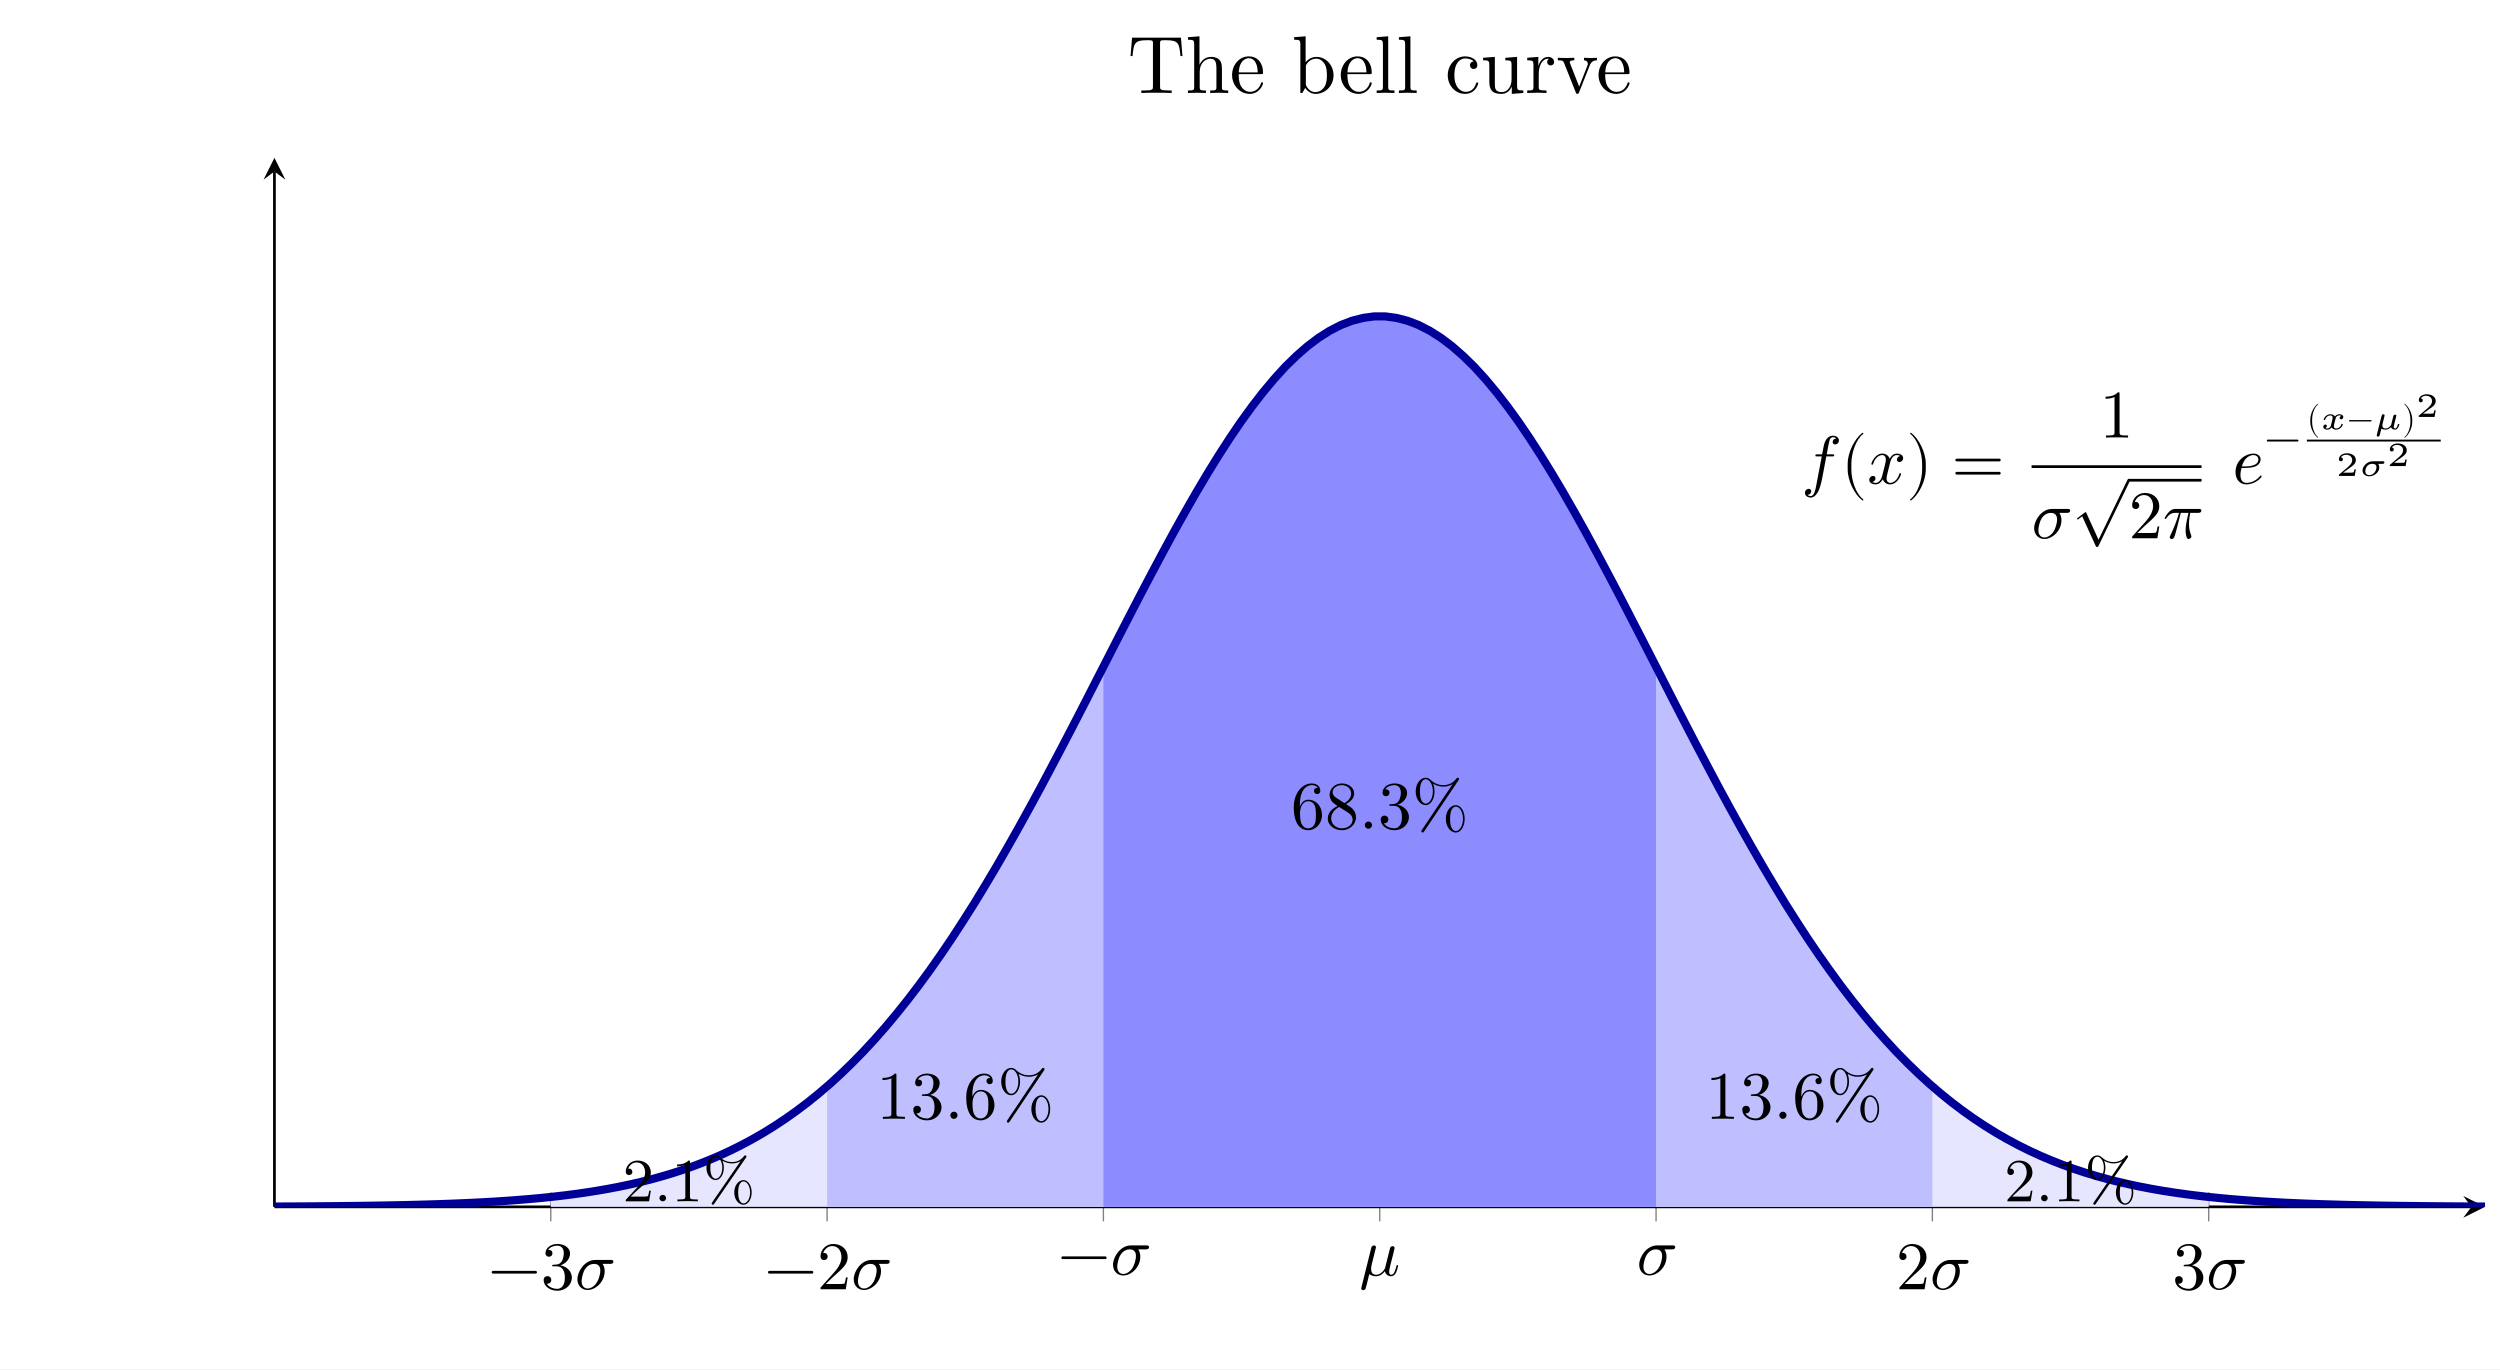
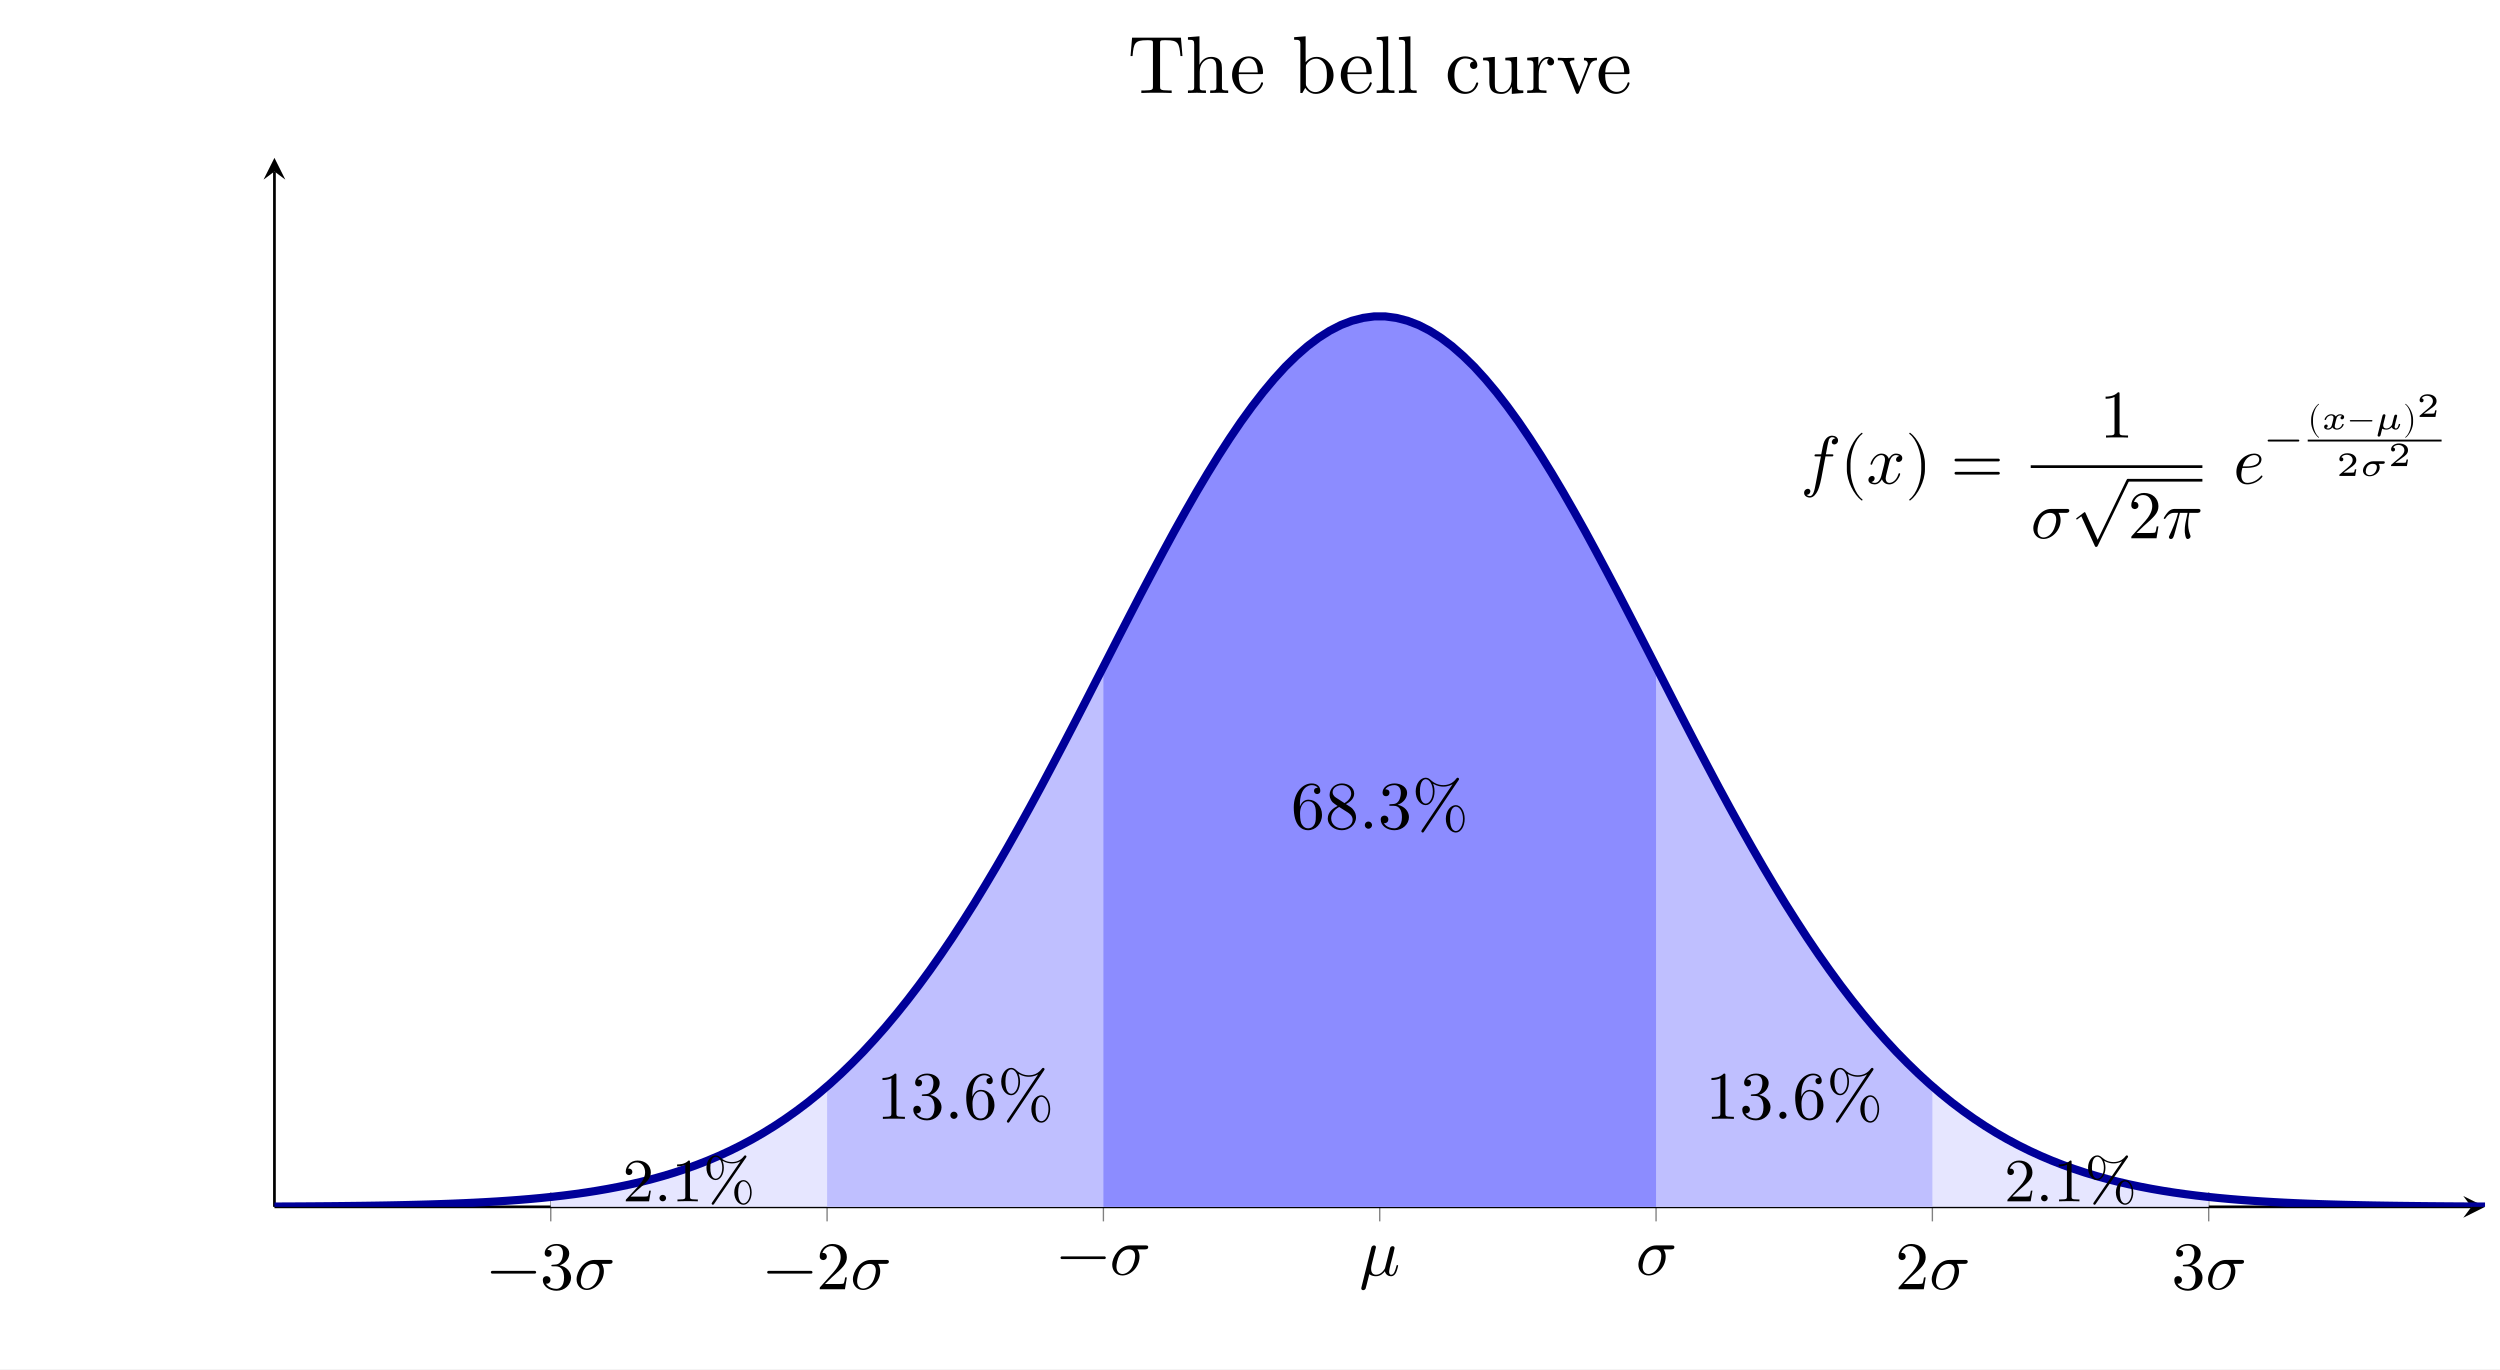
<svg xmlns="http://www.w3.org/2000/svg" viewBox="-1.993 -198.491 366.047 200.484" width="366.047pt" height="200.484pt" role="img" aria-labelledby="tr-title-cdaa81d2" aria-describedby="tr-desc-cdaa81d2">
  <rect x="-1.993" y="-198.491" width="366.047" height="200.484" fill="#ffffff" />
  <defs>
    <clipPath id="tr-c1">
      <path d="M38.19 -21.785 L361.862 -21.785 L361.862 -175.378 L38.19 -175.378 Z" />
    </clipPath>
    <path id="tr-g2615" d="M722 250 C722 261 713 270 702 270 L76 270 C65 270 56 261 56 250 C56 239 65 230 76 230 L702 230 C713 230 722 239 722 250 Z" />
    <path id="tr-g20" d="M457 171 C457 253 394 331 290 352 C372 379 430 449 430 528 C430 610 342 666 246 666 C145 666 69 606 69 530 C69 497 91 478 120 478 C151 478 171 500 171 529 C171 579 124 579 109 579 C140 628 206 641 242 641 C283 641 338 619 338 529 C338 517 336 459 310 415 C280 367 246 364 221 363 C213 362 189 360 182 360 C174 359 167 358 167 348 C167 337 174 337 191 337 L235 337 C317 337 354 269 354 171 C354 35 285 6 241 6 C198 6 123 23 88 82 C123 77 154 99 154 137 C154 173 127 193 98 193 C74 193 42 179 42 135 C42 44 135 -22 244 -22 C366 -22 457 69 457 171 Z" />
    <path id="tr-g4476" d="M567 407 C567 431 546 431 528 431 L300 431 C149 431 38 266 38 147 C38 59 97 -11 188 -11 C306 -11 439 110 439 264 C439 281 439 329 408 373 L518 373 C531 373 567 373 567 407 Z M375 276 C375 229 355 147 321 96 C282 37 228 11 189 11 C140 11 100 47 100 119 C100 149 112 231 147 290 C189 359 249 373 283 373 C367 373 375 307 375 276 Z" />
    <path id="tr-g19" d="M449 174 L424 174 C419 144 412 100 402 85 C395 77 329 77 307 77 L127 77 L233 180 C389 318 449 372 449 472 C449 586 359 666 237 666 C124 666 50 574 50 485 C50 429 100 429 103 429 C120 429 155 441 155 482 C155 508 137 534 102 534 C94 534 92 534 89 533 C112 598 166 635 224 635 C315 635 358 554 358 472 C358 392 308 313 253 251 L61 37 C50 26 50 24 50 0 L421 0 Z" />
    <path id="tr-g4471" d="M572 143 C572 153 563 153 560 153 C550 153 549 149 546 135 C529 70 511 11 470 11 C443 11 440 37 440 57 C440 79 452 126 460 161 L488 269 C491 284 501 322 505 337 C510 360 520 398 520 404 C520 422 506 431 491 431 C486 431 460 430 452 396 L405 209 L379 107 C378 102 330 11 249 11 C199 11 175 44 175 98 C175 127 182 155 189 183 L231 351 C236 372 246 410 246 415 C246 432 234 442 217 442 C214 442 186 441 177 406 L33 -173 C30 -185 30 -189 30 -189 C30 -204 41 -216 58 -216 C79 -216 91 -198 93 -195 C97 -186 110 -134 148 20 C180 -7 225 -11 245 -11 C315 -11 354 34 378 62 C387 17 424 -11 468 -11 C503 -11 526 12 542 44 C559 80 572 143 572 143 Z" />
    <path id="tr-g23" d="M457 204 C457 331 368 427 257 427 C189 427 152 376 132 328 L132 352 C132 605 256 641 307 641 C331 641 373 635 395 601 C380 601 340 601 340 556 C340 525 364 510 386 510 C402 510 432 519 432 558 C432 618 388 666 305 666 C177 666 42 537 42 316 C42 49 158 -22 251 -22 C362 -22 457 72 457 204 Z M367 205 C367 157 367 107 350 71 C320 11 274 6 251 6 C188 6 158 66 152 81 C134 128 134 208 134 226 C134 304 166 404 256 404 C272 404 318 404 349 342 C367 305 367 254 367 205 Z" />
    <path id="tr-g25" d="M457 168 C457 204 446 249 408 291 C389 312 373 322 309 362 C381 399 430 451 430 517 C430 609 341 666 250 666 C150 666 69 592 69 499 C69 481 71 436 113 389 C124 377 161 352 186 335 C128 306 42 250 42 151 C42 45 144 -22 249 -22 C362 -22 457 61 457 168 Z M386 517 C386 460 347 412 287 377 L163 457 C117 487 113 521 113 538 C113 599 178 641 249 641 C322 641 386 589 386 517 Z M407 132 C407 58 332 6 250 6 C164 6 92 68 92 151 C92 209 124 273 209 320 L332 242 C360 223 407 193 407 132 Z" />
    <path id="tr-g15" d="M192 53 C192 82 168 106 139 106 C110 106 86 82 86 53 C86 24 110 0 139 0 C168 0 192 24 192 53 Z" />
    <path id="tr-g6" d="M693 730 C693 741 684 750 673 750 C663 750 658 743 652 736 C602 668 535 641 462 641 C392 641 330 666 275 718 C256 735 235 750 203 750 C127 750 56 666 56 549 C56 428 128 347 203 347 C276 347 333 436 333 548 C333 562 333 609 312 661 C377 624 427 619 463 619 C539 619 590 650 596 654 L597 653 L148 -16 C139 -29 139 -36 139 -36 C139 -47 149 -56 159 -56 C169 -56 171 -52 179 -41 L685 712 C691 721 693 724 693 730 Z M776 145 C776 260 717 347 646 347 C570 347 499 263 499 146 C499 25 571 -56 646 -56 C719 -56 776 33 776 145 Z M308 549 C308 441 256 369 204 369 C184 369 118 382 118 548 C118 715 183 728 204 728 C257 728 308 654 308 549 Z M751 146 C751 38 699 -34 647 -34 C627 -34 561 -21 561 145 C561 312 626 325 647 325 C700 325 751 251 751 146 Z" />
    <path id="tr-g18" d="M419 0 L419 31 L387 31 C297 31 294 42 294 79 L294 640 C294 664 294 666 271 666 C209 602 121 602 89 602 L89 571 C109 571 168 571 220 597 L220 79 C220 43 217 31 127 31 L95 31 L95 0 C130 3 217 3 257 3 C297 3 384 3 419 0 Z" />
    <path id="tr-g1301" d="M552 636 C552 682 506 705 465 705 C431 705 368 687 338 588 C332 567 329 557 305 431 L236 431 C217 431 206 431 206 412 C206 400 215 400 234 400 L300 400 L225 5 C207 -92 190 -183 138 -183 C134 -183 109 -183 90 -165 C136 -162 145 -126 145 -111 C145 -88 127 -76 108 -76 C82 -76 53 -98 53 -136 C53 -181 97 -205 138 -205 C193 -205 233 -146 251 -108 C283 -45 306 76 307 83 L367 400 L453 400 C473 400 483 400 483 420 C483 431 473 431 456 431 L373 431 C384 489 383 487 394 545 C398 566 412 637 418 649 C427 668 444 683 465 683 C469 683 495 683 514 665 C470 661 460 626 460 611 C460 588 478 576 497 576 C523 576 552 598 552 636 Z" />
    <path id="tr-g9" d="M332 -238 C332 -235 330 -232 328 -230 C224 -152 155 48 155 208 L155 292 C155 452 224 652 328 730 C330 732 332 735 332 738 C332 743 327 748 322 748 C320 748 318 747 316 746 C206 663 101 463 101 292 L101 208 C101 37 206 -163 316 -246 C318 -247 320 -248 322 -248 C327 -248 332 -243 332 -238 Z" />
    <path id="tr-g1319" d="M527 376 C527 428 468 442 434 442 C376 442 341 389 329 366 C304 432 250 442 221 442 C117 442 60 313 60 288 C60 278 72 278 72 278 C80 278 83 280 85 289 C119 395 185 420 219 420 C238 420 273 411 273 353 C273 322 256 255 219 115 C203 53 168 11 124 11 C118 11 95 11 74 24 C99 29 121 50 121 78 C121 105 99 113 84 113 C54 113 29 87 29 55 C29 9 79 -11 123 -11 C189 -11 225 59 228 65 C240 28 276 -11 336 -11 C439 -11 496 118 496 143 C496 153 487 153 484 153 C475 153 473 149 471 142 C438 35 370 11 338 11 C299 11 283 43 283 77 C283 99 289 121 300 165 L334 302 C340 328 363 420 433 420 C438 420 462 420 483 407 C455 402 435 377 435 353 C435 337 446 318 473 318 C495 318 527 336 527 376 Z" />
    <path id="tr-g10" d="M288 208 L288 292 C288 463 183 663 73 746 C71 747 69 748 67 748 C62 748 57 743 57 738 C57 735 59 732 61 730 C165 652 234 452 234 292 L234 208 C234 48 165 -152 61 -230 C59 -232 57 -235 57 -238 C57 -243 62 -248 67 -248 C69 -248 71 -247 73 -246 C183 -163 288 37 288 208 Z" />
    <path id="tr-g30" d="M722 347 C722 358 713 367 702 367 L76 367 C65 367 56 358 56 347 C56 336 65 327 76 327 L702 327 C713 327 722 336 722 347 Z M722 153 C722 164 713 173 702 173 L76 173 C65 173 56 164 56 153 C56 142 65 133 76 133 L702 133 C713 133 722 142 722 153 Z" />
    <path id="tr-g3077" d="M853 20 C853 31 845 40 833 40 C821 40 818 33 812 21 L389 -855 L211 -463 C207 -455 205 -449 198 -449 C195 -449 193 -449 184 -457 L85 -532 C74 -541 73 -542 73 -546 C73 -553 77 -557 83 -557 C86 -557 88 -557 97 -549 L149 -510 L347 -945 C353 -959 355 -960 366 -960 C382 -960 384 -956 391 -941 L847 3 C852 14 853 15 853 20 Z" />
    <path id="tr-g4474" d="M567 407 C567 431 546 431 527 431 L192 431 C170 431 132 431 88 384 C53 345 27 299 27 294 C27 294 27 284 39 284 C47 284 49 288 55 296 C104 373 162 373 182 373 L239 373 C207 252 153 131 111 40 C103 25 103 23 103 16 C103 -3 119 -11 132 -11 C162 -11 170 17 182 54 C196 100 196 102 209 152 L265 373 L378 373 C345 225 336 182 336 115 C336 100 336 73 344 39 C354 -5 365 -11 380 -11 C400 -11 421 7 421 27 C421 33 421 35 415 49 C386 121 386 186 386 214 C386 267 393 321 404 373 L518 373 C531 373 567 373 567 407 Z" />
    <path id="tr-g1300" d="M430 107 C430 113 424 120 418 120 C413 120 411 118 405 110 C326 11 217 11 205 11 C127 11 118 95 118 127 C118 139 119 170 134 231 L187 231 C216 231 290 233 340 254 C410 284 415 343 415 357 C415 401 377 442 308 442 C197 442 46 345 46 170 C46 68 105 -11 203 -11 C346 -11 430 95 430 107 Z M382 357 C382 253 222 253 181 253 L140 253 C179 405 282 420 308 420 C355 420 382 391 382 357 Z" />
    <path id="tr-g1373" d="M682 360 C682 419 616 442 563 442 C498 442 456 400 436 374 C403 431 339 442 303 442 C178 442 107 324 107 287 C107 273 123 273 128 273 C137 273 145 274 149 285 C179 383 261 408 299 408 C332 408 370 394 370 341 C370 316 352 247 318 114 C303 57 257 23 214 23 C207 23 178 23 154 39 C199 55 199 93 199 97 C199 126 177 139 155 139 C130 139 93 119 93 71 C93 10 161 -11 212 -11 C267 -11 312 21 336 57 C376 -3 440 -11 471 -11 C597 -11 668 108 668 144 C668 158 651 158 647 158 C630 158 628 152 625 143 C596 53 519 23 475 23 C445 23 404 34 404 90 C404 102 404 109 412 143 C429 213 456 324 464 342 C477 368 510 408 561 408 C564 408 598 408 621 392 C575 378 575 333 575 333 C575 316 587 292 620 292 C648 292 682 316 682 360 Z" />
    <path id="tr-g4513" d="M759 144 C759 158 742 158 738 158 C720 158 719 152 714 136 C696 62 670 23 635 23 C607 23 595 45 595 76 C595 97 626 218 665 372 C670 389 670 391 670 396 C670 418 652 431 633 431 C593 431 585 397 578 368 C566 325 566 323 556 282 L524 152 C517 127 517 125 500 104 C468 64 420 23 357 23 C303 23 260 44 260 115 C260 138 265 159 273 188 L295 278 L312 345 C317 366 326 402 326 407 C326 424 313 442 289 442 C249 442 240 405 237 393 L99 -157 C95 -173 95 -178 95 -181 C95 -204 113 -216 132 -216 C153 -216 174 -204 183 -171 C200 -106 190 -143 206 -77 L230 19 C269 -5 316 -11 352 -11 C416 -11 469 19 513 63 C531 3 598 -11 631 -11 C671 -11 698 12 719 45 C745 84 759 137 759 144 Z" />
    <path id="tr-g606" d="M589 193 L547 193 C544 174 534 112 518 102 C510 96 426 96 411 96 L215 96 C281 145 355 201 415 241 C505 303 589 361 589 467 C589 595 468 666 325 666 C190 666 91 588 91 490 C91 438 135 429 149 429 C176 429 208 447 208 488 C208 524 182 544 151 547 C179 592 237 622 304 622 C401 622 482 564 482 466 C482 382 424 318 347 253 L103 46 C93 37 92 37 91 30 L91 0 L556 0 Z" />
    <path id="tr-g4518" d="M747 399 C747 431 717 431 701 431 L408 431 C237 431 104 280 104 159 C104 55 191 -11 301 -11 C444 -11 597 101 597 250 C597 290 586 325 565 355 L689 355 C707 355 717 355 731 365 C737 370 747 384 747 399 Z M513 258 C513 156 437 23 303 23 C258 23 186 42 186 134 C186 165 199 355 392 355 C467 355 513 327 513 258 Z" />
    <path id="tr-g53" d="M685 452 L666 677 L55 677 L36 452 L61 452 C75 613 90 646 241 646 C259 646 285 646 295 644 C316 640 316 629 316 606 L316 79 C316 45 316 31 211 31 L171 31 L171 0 C212 3 314 3 360 3 C406 3 509 3 550 0 L550 31 L510 31 C405 31 405 45 405 79 L405 606 C405 626 405 640 423 644 C434 646 461 646 480 646 C631 646 646 613 660 452 Z" />
    <path id="tr-g73" d="M535 0 L535 31 C483 31 458 31 457 61 L457 252 C457 338 457 369 426 405 C412 422 379 442 321 442 C237 442 193 382 177 346 L176 346 L176 694 L32 683 L32 652 C102 652 110 645 110 596 L110 76 C110 31 99 31 32 31 L32 0 L145 3 L257 0 L257 31 C190 31 179 31 179 76 L179 260 C179 364 250 420 314 420 C377 420 388 366 388 309 L388 76 C388 31 377 31 310 31 L310 0 L423 3 Z" />
    <path id="tr-g70" d="M415 119 C415 129 407 131 402 131 C393 131 391 125 389 117 C354 14 264 14 254 14 C204 14 164 44 141 81 C111 129 111 195 111 231 L390 231 C412 231 415 231 415 252 C415 351 361 448 236 448 C120 448 28 345 28 220 C28 86 133 -11 248 -11 C370 -11 415 100 415 119 Z M349 252 L112 252 C118 401 202 426 236 426 C339 426 349 291 349 252 Z" />
    <path id="tr-g67" d="M521 216 C521 343 423 442 309 442 C231 442 188 395 172 377 L172 694 L28 683 L28 652 C98 652 106 645 106 596 L106 0 L131 0 L167 62 C182 39 224 -11 298 -11 C417 -11 521 87 521 216 Z M438 217 C438 180 436 120 407 75 C386 44 348 11 294 11 C249 11 213 35 189 72 C175 93 175 96 175 114 L175 320 C175 339 175 340 186 356 C225 412 280 420 304 420 C349 420 385 394 409 356 C435 315 438 258 438 217 Z" />
    <path id="tr-g77" d="M255 0 L255 31 C188 31 177 31 177 76 L177 694 L33 683 L33 652 C103 652 111 645 111 596 L111 76 C111 31 100 31 33 31 L33 0 L144 3 Z" />
    <path id="tr-g68" d="M415 119 C415 129 405 129 402 129 C393 129 391 125 389 119 C360 26 295 14 258 14 C205 14 117 57 117 218 C117 381 199 423 252 423 C261 423 324 422 359 386 C318 383 312 353 312 340 C312 314 330 294 358 294 C384 294 404 311 404 341 C404 409 328 448 251 448 C126 448 34 340 34 216 C34 88 133 -11 249 -11 C383 -11 415 109 415 119 Z" />
    <path id="tr-g86" d="M535 0 L535 31 C465 31 457 38 457 87 L457 442 L310 431 L310 400 C380 400 388 393 388 344 L388 166 C388 79 340 11 267 11 C183 11 179 58 179 110 L179 442 L32 431 L32 400 C110 400 110 397 110 308 L110 158 C110 80 110 -11 262 -11 C318 -11 362 17 391 79 L391 -11 Z" />
    <path id="tr-g83" d="M364 381 C364 413 333 442 290 442 C217 442 181 375 167 332 L167 442 L28 431 L28 400 C98 400 106 393 106 344 L106 76 C106 31 95 31 28 31 L28 0 L142 3 C182 3 229 3 269 0 L269 31 L248 31 C174 31 172 42 172 78 L172 232 C172 331 214 420 290 420 C297 420 299 420 301 419 C298 418 278 406 278 380 C278 352 299 337 321 337 C339 337 364 349 364 381 Z" />
    <path id="tr-g87" d="M508 400 L508 431 C485 429 456 428 433 428 L346 431 L346 400 C383 399 394 376 394 357 C394 348 392 344 388 333 L286 78 L174 357 C168 370 168 374 168 374 C168 400 207 400 225 400 L225 431 L116 428 C89 428 49 429 19 431 L19 400 C82 400 86 394 99 363 L243 8 C249 -6 251 -11 264 -11 C277 -11 281 -2 285 8 L416 333 C425 356 442 399 508 400 Z" />
  </defs>
  <path d="M78.649 -19.659 L78.649 -23.911 M119.108 -19.659 L119.108 -23.911 M159.567 -19.659 L159.567 -23.911 M200.026 -19.659 L200.026 -23.911 M240.485 -19.659 L240.485 -23.911 M280.944 -19.659 L280.944 -23.911 M321.403 -19.659 L321.403 -23.911" fill="none" stroke="#808080" stroke-width="0.199" stroke-miterlimit="10" />
  <path d="M38.19 -21.785 L359.87 -21.785" fill="none" stroke="#000000" stroke-width="0.399" stroke-miterlimit="10" />
  <path d="M361.862 -21.785 L358.674 -23.379 L359.87 -21.785 L358.674 -20.191" fill="#000000" />
  <path d="M38.19 -21.785 L38.19 -173.386" fill="none" stroke="#000000" stroke-width="0.399" stroke-miterlimit="10" />
  <path d="M38.19 -175.378 L36.596 -172.19 L38.19 -173.386 L39.784 -172.19" fill="#000000" />
-   <g transform="translate(69.439 -9.719)" fill="#000000" color="#000000">
+   <g transform="translate(69.319 -9.719)" fill="#000000" color="#000000">
    <use href="#tr-g2615" transform="translate(0 0) scale(0.00996 -0.00996)" />
    <use href="#tr-g20" transform="translate(7.751 0) scale(0.00996 -0.00996)" />
    <use href="#tr-g4476" transform="translate(12.732 0) scale(0.00996 -0.00996)" />
  </g>
-   <g transform="translate(109.898 -9.719)" fill="#000000" color="#000000">
+   <g transform="translate(109.778 -9.719)" fill="#000000" color="#000000">
    <use href="#tr-g2615" transform="translate(0 0) scale(0.00996 -0.00996)" />
    <use href="#tr-g19" transform="translate(7.751 0) scale(0.00996 -0.00996)" />
    <use href="#tr-g4476" transform="translate(12.732 0) scale(0.00996 -0.00996)" />
  </g>
-   <g transform="translate(152.847 -11.845)" fill="#000000" color="#000000">
+   <g transform="translate(152.728 -11.845)" fill="#000000" color="#000000">
    <use href="#tr-g2615" transform="translate(0 0) scale(0.00996 -0.00996)" />
    <use href="#tr-g4476" transform="translate(7.751 0) scale(0.00996 -0.00996)" />
  </g>
  <g transform="translate(197.022 -11.735)" fill="#000000" color="#000000">
    <use href="#tr-g4471" transform="translate(0 0) scale(0.00996 -0.00996)" />
  </g>
-   <g transform="translate(237.641 -11.845)" fill="#000000" color="#000000">
+   <g transform="translate(237.521 -11.845)" fill="#000000" color="#000000">
    <use href="#tr-g4476" transform="translate(0 0) scale(0.00996 -0.00996)" />
  </g>
-   <g transform="translate(275.609 -9.719)" fill="#000000" color="#000000">
+   <g transform="translate(275.49 -9.719)" fill="#000000" color="#000000">
    <use href="#tr-g19" transform="translate(0 0) scale(0.00996 -0.00996)" />
    <use href="#tr-g4476" transform="translate(4.981 0) scale(0.00996 -0.00996)" />
  </g>
-   <g transform="translate(316.068 -9.719)" fill="#000000" color="#000000">
+   <g transform="translate(315.949 -9.719)" fill="#000000" color="#000000">
    <use href="#tr-g20" transform="translate(0 0) scale(0.00996 -0.00996)" />
    <use href="#tr-g4476" transform="translate(4.981 0) scale(0.00996 -0.00996)" />
  </g>
  <g clip-path="url(#tr-c1)">
    <path d="M78.649 -23.233 L79.869 -23.37 L81.089 -23.517 L82.309 -23.677 L83.529 -23.85 L84.749 -24.036 L85.968 -24.237 L87.188 -24.453 L88.408 -24.686 L89.628 -24.936 L90.848 -25.204 L92.068 -25.493 L93.288 -25.801 L94.507 -26.132 L95.727 -26.485 L96.947 -26.863 L98.167 -27.266 L99.387 -27.695 L100.607 -28.153 L101.827 -28.639 L103.047 -29.156 L104.266 -29.705 L105.486 -30.287 L106.706 -30.904 L107.926 -31.556 L109.146 -32.245 L110.366 -32.973 L111.586 -33.741 L112.806 -34.55 L114.025 -35.399 L115.245 -36.297 L116.465 -37.237 L117.685 -38.215 L118.905 -39.246 L120.125 -40.328 L121.345 -41.461 L122.564 -42.636 L123.784 -43.874 L125.004 -45.152 L126.224 -46.483 L127.444 -47.865 L128.664 -49.299 L129.884 -50.8 L131.104 -52.337 L132.323 -53.929 L133.543 -55.586 L134.763 -57.281 L135.983 -59.042 L137.203 -60.84 L138.423 -62.693 L139.643 -64.596 L140.863 -66.552 L142.082 -68.546 L143.302 -70.581 L144.522 -72.669 L145.742 -74.794 L146.962 -76.958 L148.182 -79.163 L149.402 -81.392 L150.621 -83.648 L151.841 -85.943 L153.061 -88.265 L154.281 -90.599 L155.501 -92.946 L156.721 -95.32 L157.941 -97.693 L159.161 -100.08 L160.38 -102.466 L161.6 -104.853 L162.82 -107.226 L164.04 -109.587 L165.26 -111.935 L166.48 -114.254 L167.7 -116.55 L168.92 -118.82 L170.139 -121.049 L171.359 -123.24 L172.579 -125.379 L173.799 -127.477 L175.019 -129.513 L176.239 -131.482 L177.459 -133.398 L178.679 -135.238 L179.898 -137.01 L181.118 -138.693 L182.338 -140.296 L183.558 -141.823 L184.778 -143.245 L185.998 -144.574 L187.218 -145.813 L188.437 -146.947 L189.657 -147.978 L190.877 -148.891 L192.097 -149.698 L193.317 -150.403 L194.537 -150.99 L195.757 -151.459 L196.977 -151.811 L198.196 -152.046 L199.416 -152.177 L200.636 -152.177 L201.856 -152.046 L203.076 -151.811 L204.296 -151.459 L205.516 -150.99 L206.736 -150.403 L207.955 -149.698 L209.175 -148.891 L210.395 -147.978 L211.615 -146.947 L212.835 -145.813 L214.055 -144.574 L215.275 -143.245 L216.495 -141.823 L217.714 -140.296 L218.934 -138.693 L220.154 -137.01 L221.374 -135.238 L222.594 -133.398 L223.814 -131.482 L225.034 -129.513 L226.253 -127.477 L227.473 -125.379 L228.693 -123.24 L229.913 -121.049 L231.133 -118.82 L232.353 -116.55 L233.573 -114.254 L234.793 -111.935 L236.012 -109.587 L237.232 -107.226 L238.452 -104.853 L239.672 -102.466 L240.892 -100.08 L242.112 -97.693 L243.332 -95.32 L244.552 -92.946 L245.771 -90.599 L246.991 -88.265 L248.211 -85.943 L249.431 -83.648 L250.651 -81.392 L251.871 -79.163 L253.091 -76.958 L254.31 -74.794 L255.53 -72.669 L256.75 -70.581 L257.97 -68.546 L259.19 -66.552 L260.41 -64.596 L261.63 -62.693 L262.85 -60.84 L264.069 -59.042 L265.289 -57.281 L266.509 -55.586 L267.729 -53.929 L268.949 -52.337 L270.169 -50.8 L271.389 -49.299 L272.609 -47.865 L273.828 -46.483 L275.048 -45.152 L276.268 -43.874 L277.488 -42.636 L278.708 -41.461 L279.928 -40.328 L281.148 -39.246 L282.367 -38.215 L283.587 -37.237 L284.807 -36.297 L286.027 -35.399 L287.247 -34.55 L288.467 -33.741 L289.687 -32.973 L290.907 -32.245 L292.126 -31.556 L293.346 -30.904 L294.566 -30.287 L295.786 -29.705 L297.006 -29.156 L298.226 -28.639 L299.446 -28.153 L300.666 -27.695 L301.885 -27.266 L303.105 -26.863 L304.325 -26.485 L305.545 -26.132 L306.765 -25.801 L307.985 -25.493 L309.205 -25.204 L310.425 -24.936 L311.644 -24.686 L312.864 -24.453 L314.084 -24.237 L315.304 -24.036 L316.524 -23.85 L317.744 -23.677 L318.964 -23.517 L320.183 -23.37 L321.403 -23.233 L321.403 -21.785 L78.649 -21.785 Z" fill="#e6e6ff" />
    <path d="M119.108 -39.429 L119.921 -40.144 L120.735 -40.889 L121.548 -41.659 L122.361 -42.44 L123.174 -43.249 L123.988 -44.084 L124.801 -44.932 L125.614 -45.804 L126.427 -46.703 L127.241 -47.63 L128.054 -48.582 L128.867 -49.547 L129.68 -50.539 L130.493 -51.556 L131.307 -52.598 L132.12 -53.668 L132.933 -54.75 L133.746 -55.858 L134.56 -56.993 L135.373 -58.154 L136.186 -59.328 L136.999 -60.54 L137.813 -61.753 L138.626 -63.004 L139.439 -64.27 L140.252 -65.561 L141.066 -66.878 L141.879 -68.209 L142.692 -69.552 L143.505 -70.933 L144.319 -72.317 L145.132 -73.725 L145.945 -75.146 L146.758 -76.594 L147.571 -78.055 L148.385 -79.528 L149.198 -81.014 L150.011 -82.513 L150.824 -84.026 L151.638 -85.565 L152.451 -87.102 L153.264 -88.643 L154.077 -90.209 L154.891 -91.772 L155.704 -93.338 L156.517 -94.93 L157.33 -96.508 L158.144 -98.097 L158.957 -99.687 L159.77 -101.279 L160.583 -102.857 L161.396 -104.449 L162.21 -106.041 L163.023 -107.618 L163.836 -109.181 L164.649 -110.76 L165.463 -112.313 L166.276 -113.864 L167.089 -115.401 L167.902 -116.928 L168.716 -118.442 L169.529 -119.94 L170.342 -121.414 L171.155 -122.874 L171.969 -124.309 L172.782 -125.731 L173.595 -127.125 L174.408 -128.496 L175.222 -129.839 L176.035 -131.156 L176.848 -132.447 L177.661 -133.711 L178.474 -134.937 L179.288 -136.136 L180.101 -137.296 L180.914 -138.418 L181.727 -139.501 L182.541 -140.557 L183.354 -141.574 L184.167 -142.54 L184.98 -143.48 L185.794 -144.365 L186.607 -145.2 L187.42 -146.008 L188.233 -146.764 L189.047 -147.468 L189.86 -148.134 L190.673 -148.747 L191.486 -149.308 L192.3 -149.829 L193.113 -150.299 L193.926 -150.703 L194.739 -151.069 L195.552 -151.395 L196.366 -151.656 L197.179 -151.864 L197.992 -152.02 L198.805 -152.125 L199.619 -152.177 L200.432 -152.177 L201.245 -152.125 L202.058 -152.02 L202.872 -151.864 L203.685 -151.656 L204.498 -151.395 L205.311 -151.081 L206.125 -150.717 L206.938 -150.299 L207.751 -149.829 L208.564 -149.308 L209.378 -148.747 L210.191 -148.134 L211.004 -147.468 L211.817 -146.764 L212.63 -146.008 L213.444 -145.213 L214.257 -144.365 L215.07 -143.48 L215.883 -142.54 L216.697 -141.574 L217.51 -140.557 L218.323 -139.515 L219.136 -138.418 L219.95 -137.296 L220.763 -136.136 L221.576 -134.937 L222.389 -133.711 L223.203 -132.447 L224.016 -131.168 L224.829 -129.851 L225.642 -128.496 L226.456 -127.125 L227.269 -125.731 L228.082 -124.322 L228.895 -122.874 L229.708 -121.414 L230.522 -119.94 L231.335 -118.442 L232.148 -116.928 L232.961 -115.401 L233.775 -113.864 L234.588 -112.325 L235.401 -110.76 L236.214 -109.196 L237.028 -107.618 L237.841 -106.041 L238.654 -104.449 L239.467 -102.871 L240.281 -101.279 L241.094 -99.687 L241.907 -98.097 L242.72 -96.508 L243.534 -94.93 L244.347 -93.35 L245.16 -91.772 L245.973 -90.209 L246.786 -88.657 L247.6 -87.102 L248.413 -85.565 L249.226 -84.04 L250.039 -82.528 L250.853 -81.014 L251.666 -79.528 L252.479 -78.055 L253.292 -76.594 L254.106 -75.16 L254.919 -73.725 L255.732 -72.317 L256.545 -70.933 L257.359 -69.566 L258.172 -68.209 L258.985 -66.878 L259.798 -65.575 L260.611 -64.283 L261.425 -63.004 L262.238 -61.767 L263.051 -60.54 L263.864 -59.341 L264.678 -58.154 L265.491 -56.993 L266.304 -55.858 L267.117 -54.75 L267.931 -53.668 L268.744 -52.598 L269.557 -51.556 L270.37 -50.539 L271.184 -49.547 L271.997 -48.582 L272.81 -47.63 L273.623 -46.703 L274.436 -45.804 L275.25 -44.932 L276.063 -44.084 L276.876 -43.249 L277.689 -42.44 L278.503 -41.659 L279.316 -40.889 L280.129 -40.144 L280.942 -39.429 L280.942 -21.785 L119.108 -21.785 Z" fill="#bfbfff" />
    <path d="M159.567 -100.875 L159.974 -101.672 L160.38 -102.466 L160.787 -103.261 L161.194 -104.056 L161.6 -104.853 L162.007 -105.634 L162.413 -106.43 L162.82 -107.226 L163.227 -108.008 L163.633 -108.803 L164.04 -109.587 L164.447 -110.369 L164.853 -111.151 L165.26 -111.935 L165.666 -112.703 L166.073 -113.486 L166.48 -114.254 L166.886 -115.023 L167.293 -115.794 L167.699 -116.55 L168.106 -117.306 L168.513 -118.061 L168.919 -118.82 L169.326 -119.562 L169.732 -120.306 L170.139 -121.049 L170.546 -121.779 L170.952 -122.509 L171.359 -123.24 L171.766 -123.957 L172.172 -124.674 L172.579 -125.379 L172.985 -126.083 L173.392 -126.787 L173.799 -127.477 L174.205 -128.156 L174.612 -128.834 L175.018 -129.513 L175.425 -130.177 L175.832 -130.83 L176.238 -131.482 L176.645 -132.134 L177.052 -132.772 L177.458 -133.398 L177.865 -134.024 L178.271 -134.637 L178.678 -135.238 L179.085 -135.836 L179.491 -136.423 L179.898 -137.01 L180.304 -137.57 L180.711 -138.144 L181.118 -138.693 L181.524 -139.24 L181.931 -139.775 L182.337 -140.296 L182.744 -140.818 L183.151 -141.313 L183.557 -141.823 L183.964 -142.305 L184.371 -142.775 L184.777 -143.245 L185.184 -143.7 L185.59 -144.144 L185.997 -144.574 L186.404 -145.005 L186.81 -145.41 L187.217 -145.813 L187.623 -146.205 L188.03 -146.583 L188.437 -146.947 L188.843 -147.299 L189.25 -147.639 L189.657 -147.965 L190.063 -148.29 L190.47 -148.604 L190.876 -148.891 L191.283 -149.177 L191.69 -149.451 L192.096 -149.698 L192.503 -149.947 L192.909 -150.181 L193.316 -150.403 L193.723 -150.612 L194.129 -150.808 L194.536 -150.99 L194.942 -151.16 L195.349 -151.316 L195.756 -151.459 L196.162 -151.591 L196.569 -151.708 L196.976 -151.811 L197.382 -151.902 L197.789 -151.982 L198.195 -152.046 L198.602 -152.099 L199.009 -152.137 L199.415 -152.177 L199.822 -152.177 L200.228 -152.177 L200.635 -152.177 L201.042 -152.137 L201.448 -152.099 L201.855 -152.046 L202.262 -151.982 L202.668 -151.902 L203.075 -151.811 L203.481 -151.708 L203.888 -151.591 L204.295 -151.459 L204.701 -151.316 L205.108 -151.16 L205.514 -150.99 L205.921 -150.808 L206.328 -150.612 L206.734 -150.403 L207.141 -150.181 L207.547 -149.947 L207.954 -149.698 L208.361 -149.451 L208.767 -149.177 L209.174 -148.891 L209.581 -148.604 L209.987 -148.29 L210.394 -147.978 L210.8 -147.639 L211.207 -147.299 L211.614 -146.947 L212.02 -146.583 L212.427 -146.205 L212.833 -145.813 L213.24 -145.41 L213.647 -145.005 L214.053 -144.574 L214.46 -144.144 L214.866 -143.7 L215.273 -143.245 L215.68 -142.788 L216.086 -142.305 L216.493 -141.823 L216.9 -141.328 L217.306 -140.818 L217.713 -140.296 L218.119 -139.775 L218.526 -139.24 L218.933 -138.693 L219.339 -138.144 L219.746 -137.585 L220.152 -137.01 L220.559 -136.423 L220.966 -135.836 L221.372 -135.25 L221.779 -134.637 L222.186 -134.024 L222.592 -133.398 L222.999 -132.772 L223.405 -132.134 L223.812 -131.494 L224.219 -130.843 L224.625 -130.177 L225.032 -129.513 L225.438 -128.848 L225.845 -128.156 L226.252 -127.477 L226.658 -126.787 L227.065 -126.083 L227.471 -125.391 L227.878 -124.674 L228.285 -123.957 L228.691 -123.24 L229.098 -122.521 L229.505 -121.779 L229.911 -121.049 L230.318 -120.306 L230.724 -119.576 L231.131 -118.82 L231.538 -118.061 L231.944 -117.319 L232.351 -116.55 L232.757 -115.794 L233.164 -115.023 L233.571 -114.254 L233.977 -113.486 L234.384 -112.703 L234.791 -111.935 L235.197 -111.151 L235.604 -110.369 L236.01 -109.587 L236.417 -108.803 L236.824 -108.008 L237.23 -107.226 L237.637 -106.43 L238.043 -105.648 L238.45 -104.853 L238.857 -104.056 L239.263 -103.261 L239.67 -102.466 L240.076 -101.672 L240.483 -100.875 L240.483 -21.785 L159.567 -21.785 Z" fill="#8c8cff" />
    <path d="M38.19 -21.829 L39.817 -21.836 L41.443 -21.845 L43.07 -21.855 L44.696 -21.867 L46.323 -21.881 L47.949 -21.897 L49.576 -21.915 L51.202 -21.935 L52.829 -21.959 L54.455 -21.986 L56.082 -22.018 L57.708 -22.053 L59.335 -22.094 L60.961 -22.14 L62.588 -22.192 L64.214 -22.251 L65.841 -22.318 L67.467 -22.393 L69.093 -22.479 L70.72 -22.574 L72.346 -22.682 L73.973 -22.802 L75.599 -22.937 L77.226 -23.087 L78.852 -23.255 L80.479 -23.442 L82.105 -23.65 L83.732 -23.88 L85.358 -24.134 L86.985 -24.416 L88.611 -24.726 L90.238 -25.068 L91.864 -25.443 L93.491 -25.855 L95.117 -26.306 L96.744 -26.798 L98.37 -27.336 L99.997 -27.921 L101.623 -28.556 L103.25 -29.246 L104.876 -29.992 L106.503 -30.799 L108.129 -31.668 L109.756 -32.605 L111.382 -33.61 L113.009 -34.689 L114.635 -35.842 L116.262 -37.068 L117.888 -38.384 L119.515 -39.781 L121.141 -41.267 L122.768 -42.844 L124.394 -44.501 L126.021 -46.261 L127.647 -48.1 L129.274 -50.044 L130.9 -52.077 L132.527 -54.204 L134.153 -56.42 L135.78 -58.741 L137.406 -61.14 L139.033 -63.646 L140.659 -66.213 L142.286 -68.887 L143.912 -71.624 L145.539 -74.441 L147.165 -77.324 L148.792 -80.271 L150.418 -83.269 L152.045 -86.336 L153.671 -89.424 L155.298 -92.555 L156.924 -95.711 L158.55 -98.892 L160.177 -102.062 L161.803 -105.244 L163.43 -108.399 L165.056 -111.542 L166.683 -114.632 L168.309 -117.684 L169.936 -120.684 L171.562 -123.592 L173.189 -126.435 L174.815 -129.172 L176.442 -131.808 L178.068 -134.324 L179.695 -136.723 L181.321 -138.965 L182.948 -141.067 L184.574 -143.009 L186.201 -144.797 L187.827 -146.386 L189.454 -147.809 L191.08 -149.034 L192.707 -150.064 L194.333 -150.898 L195.96 -151.524 L197.586 -151.943 L199.213 -152.163 L200.839 -152.163 L202.466 -151.943 L204.092 -151.524 L205.719 -150.898 L207.345 -150.064 L208.972 -149.034 L210.598 -147.809 L212.225 -146.386 L213.851 -144.797 L215.478 -143.009 L217.104 -141.067 L218.731 -138.965 L220.357 -136.723 L221.984 -134.324 L223.61 -131.808 L225.237 -129.172 L226.863 -126.435 L228.49 -123.592 L230.116 -120.684 L231.743 -117.684 L233.369 -114.632 L234.996 -111.542 L236.622 -108.399 L238.249 -105.244 L239.875 -102.075 L241.502 -98.892 L243.128 -95.711 L244.755 -92.555 L246.381 -89.424 L248.008 -86.336 L249.634 -83.269 L251.261 -80.271 L252.887 -77.324 L254.514 -74.441 L256.14 -71.624 L257.766 -68.887 L259.393 -66.213 L261.019 -63.646 L262.646 -61.14 L264.272 -58.741 L265.899 -56.433 L267.525 -54.204 L269.152 -52.077 L270.778 -50.044 L272.405 -48.1 L274.031 -46.261 L275.658 -44.501 L277.284 -42.844 L278.911 -41.267 L280.537 -39.781 L282.164 -38.384 L283.79 -37.068 L285.417 -35.842 L287.043 -34.689 L288.67 -33.61 L290.296 -32.605 L291.923 -31.669 L293.549 -30.799 L295.176 -29.992 L296.802 -29.246 L298.429 -28.556 L300.055 -27.921 L301.682 -27.336 L303.308 -26.798 L304.935 -26.306 L306.561 -25.855 L308.188 -25.443 L309.814 -25.068 L311.441 -24.726 L313.067 -24.416 L314.694 -24.134 L316.32 -23.88 L317.947 -23.65 L319.573 -23.442 L321.2 -23.255 L322.826 -23.088 L324.453 -22.937 L326.079 -22.802 L327.706 -22.682 L329.332 -22.574 L330.959 -22.479 L332.585 -22.393 L334.212 -22.318 L335.838 -22.251 L337.465 -22.192 L339.091 -22.14 L340.718 -22.094 L342.344 -22.053 L343.971 -22.018 L345.597 -21.986 L347.223 -21.959 L348.85 -21.935 L350.476 -21.915 L352.103 -21.897 L353.729 -21.881 L355.356 -21.867 L356.982 -21.855 L358.609 -21.845 L360.235 -21.836 L361.862 -21.829" fill="none" stroke="#000099" stroke-width="1.196" stroke-miterlimit="10" />
    <g transform="translate(187.02 -77.149)" fill="#000000" color="#000000">
      <use href="#tr-g23" transform="translate(0 0) scale(0.00996 -0.00996)" />
      <use href="#tr-g25" transform="translate(4.981 0) scale(0.00996 -0.00996)" />
      <use href="#tr-g15" transform="translate(9.963 0) scale(0.00996 -0.00996)" />
      <use href="#tr-g20" transform="translate(12.732 0) scale(0.00996 -0.00996)" />
      <use href="#tr-g6" transform="translate(17.714 0) scale(0.00996 -0.00996)" />
    </g>
    <g transform="translate(126.331 -34.666)" fill="#000000" color="#000000">
      <use href="#tr-g18" transform="translate(0 0) scale(0.00996 -0.00996)" />
      <use href="#tr-g20" transform="translate(4.981 0) scale(0.00996 -0.00996)" />
      <use href="#tr-g15" transform="translate(9.963 0) scale(0.00996 -0.00996)" />
      <use href="#tr-g23" transform="translate(12.732 0) scale(0.00996 -0.00996)" />
      <use href="#tr-g6" transform="translate(17.714 0) scale(0.00996 -0.00996)" />
    </g>
    <g transform="translate(247.708 -34.666)" fill="#000000" color="#000000">
      <use href="#tr-g18" transform="translate(0 0) scale(0.00996 -0.00996)" />
      <use href="#tr-g20" transform="translate(4.981 0) scale(0.00996 -0.00996)" />
      <use href="#tr-g15" transform="translate(9.963 0) scale(0.00996 -0.00996)" />
      <use href="#tr-g23" transform="translate(12.732 0) scale(0.00996 -0.00996)" />
      <use href="#tr-g6" transform="translate(17.714 0) scale(0.00996 -0.00996)" />
    </g>
    <g transform="translate(89.169 -22.593)" fill="#000000" color="#000000">
      <use href="#tr-g19" transform="translate(0 0) scale(0.0092 -0.00897)" />
      <use href="#tr-g15" transform="translate(4.6 0) scale(0.0092 -0.00897)" />
      <use href="#tr-g18" transform="translate(7.157 0) scale(0.0092 -0.00897)" />
      <use href="#tr-g6" transform="translate(11.757 0) scale(0.0092 -0.00897)" />
    </g>
    <g transform="translate(291.464 -22.593)" fill="#000000" color="#000000">
      <use href="#tr-g19" transform="translate(0 0) scale(0.0092 -0.00897)" />
      <use href="#tr-g15" transform="translate(4.6 0) scale(0.0092 -0.00897)" />
      <use href="#tr-g18" transform="translate(7.157 0) scale(0.0092 -0.00897)" />
      <use href="#tr-g6" transform="translate(11.757 0) scale(0.0092 -0.00897)" />
    </g>
-     <g transform="translate(261.759 -127.677)" fill="#000000" color="#000000">
+     <g transform="translate(261.634 -127.677)" fill="#000000" color="#000000">
      <use href="#tr-g1301" transform="translate(0 0) scale(0.00996 -0.00996)" />
      <use href="#tr-g9" transform="translate(5.778 0) scale(0.00996 -0.00996)" />
      <use href="#tr-g1319" transform="translate(9.654 0) scale(0.00996 -0.00996)" />
      <use href="#tr-g10" transform="translate(15.352 0) scale(0.00996 -0.00996)" />
      <use href="#tr-g30" transform="translate(21.995 0) scale(0.00996 -0.00996)" />
-       <use href="#tr-g18" transform="translate(43.662 -6.745) scale(0.00996 -0.00996)" />
+       <use href="#tr-g18" transform="translate(43.786 -6.745) scale(0.00996 -0.00996)" />
      <use href="#tr-g4476" transform="translate(33.709 7.995) scale(0.00996 -0.00996)" />
      <use href="#tr-g3077" transform="translate(39.637 -0.299) scale(0.00996 -0.00996)" />
      <use href="#tr-g19" transform="translate(47.936 7.995) scale(0.00996 -0.00996)" />
      <use href="#tr-g4474" transform="translate(52.917 7.995) scale(0.00996 -0.00996)" />
-       <rect x="47.936" y="-0.697" width="10.66" height="0.399" />
-       <rect x="33.709" y="-2.69" width="24.887" height="0.399" />
-       <use href="#tr-g1300" transform="translate(63.112 0) scale(0.00996 -0.00996)" />
-       <use href="#tr-g2615" transform="translate(67.755 -4.563) scale(0.00697 -0.00697)" />
-       <use href="#tr-g9" transform="translate(74.017 -7.96) scale(0.00498 -0.00498)" />
-       <use href="#tr-g1373" transform="translate(75.955 -7.96) scale(0.00498 -0.00498)" />
-       <use href="#tr-g2615" transform="translate(79.9 -7.96) scale(0.00498 -0.00498)" />
-       <use href="#tr-g4513" transform="translate(83.776 -7.96) scale(0.00498 -0.00498)" />
-       <use href="#tr-g10" transform="translate(88.01 -7.96) scale(0.00498 -0.00498)" />
-       <use href="#tr-g606" transform="translate(89.948 -9.768) scale(0.00498 -0.00498)" />
-       <use href="#tr-g606" transform="translate(78.256 -1.131) scale(0.00498 -0.00498)" />
-       <use href="#tr-g4518" transform="translate(81.649 -1.131) scale(0.00498 -0.00498)" />
-       <use href="#tr-g606" transform="translate(85.708 -2.57) scale(0.00498 -0.00498)" />
-       <rect x="74.017" y="-6.446" width="19.601" height="0.279" />
+       <rect x="47.936" y="-0.697" width="10.909" height="0.399" />
+       <rect x="33.709" y="-2.69" width="25.136" height="0.399" />
+       <use href="#tr-g1300" transform="translate(63.361 0) scale(0.00996 -0.00996)" />
+       <use href="#tr-g2615" transform="translate(68.004 -4.563) scale(0.00697 -0.00697)" />
+       <use href="#tr-g9" transform="translate(74.266 -7.96) scale(0.00498 -0.00498)" />
+       <use href="#tr-g1373" transform="translate(76.204 -7.96) scale(0.00498 -0.00498)" />
+       <use href="#tr-g2615" transform="translate(80.149 -7.96) scale(0.00498 -0.00498)" />
+       <use href="#tr-g4513" transform="translate(84.025 -7.96) scale(0.00498 -0.00498)" />
+       <use href="#tr-g10" transform="translate(88.259 -7.96) scale(0.00498 -0.00498)" />
+       <use href="#tr-g606" transform="translate(90.197 -9.768) scale(0.00498 -0.00498)" />
+       <use href="#tr-g606" transform="translate(78.446 -1.131) scale(0.00498 -0.00498)" />
+       <use href="#tr-g4518" transform="translate(81.838 -1.131) scale(0.00498 -0.00498)" />
+       <use href="#tr-g606" transform="translate(86.017 -2.57) scale(0.00498 -0.00498)" />
+       <rect x="74.266" y="-6.446" width="19.601" height="0.279" />
    </g>
  </g>
  <g transform="translate(163.119 -184.876)" fill="#000000" color="#000000">
    <use href="#tr-g53" transform="translate(0 0) scale(0.01171 -0.01196)" />
    <use href="#tr-g73" transform="translate(8.451 0) scale(0.01171 -0.01196)" />
    <use href="#tr-g70" transform="translate(14.959 0) scale(0.01171 -0.01196)" />
    <use href="#tr-g67" transform="translate(24.043 0) scale(0.01171 -0.01196)" />
    <use href="#tr-g70" transform="translate(30.876 0) scale(0.01171 -0.01196)" />
    <use href="#tr-g77" transform="translate(36.073 0) scale(0.01171 -0.01196)" />
    <use href="#tr-g77" transform="translate(39.327 0) scale(0.01171 -0.01196)" />
    <use href="#tr-g68" transform="translate(46.467 0) scale(0.01171 -0.01196)" />
    <use href="#tr-g86" transform="translate(51.665 0) scale(0.01171 -0.01196)" />
    <use href="#tr-g83" transform="translate(58.173 0) scale(0.01171 -0.01196)" />
    <use href="#tr-g87" transform="translate(62.761 0) scale(0.01171 -0.01196)" />
    <use href="#tr-g70" transform="translate(68.617 0) scale(0.01171 -0.01196)" />
  </g>
</svg>
